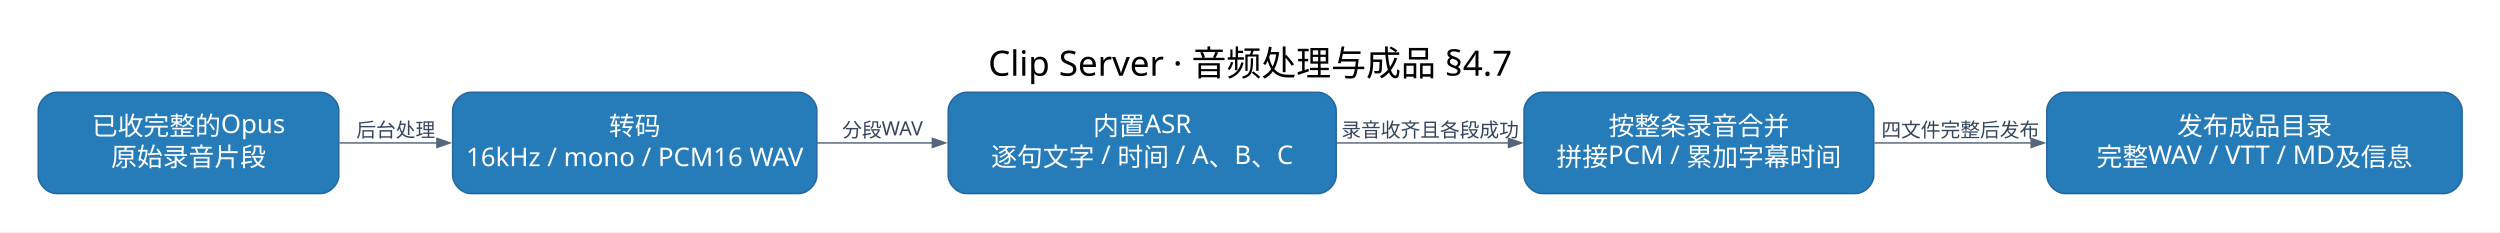
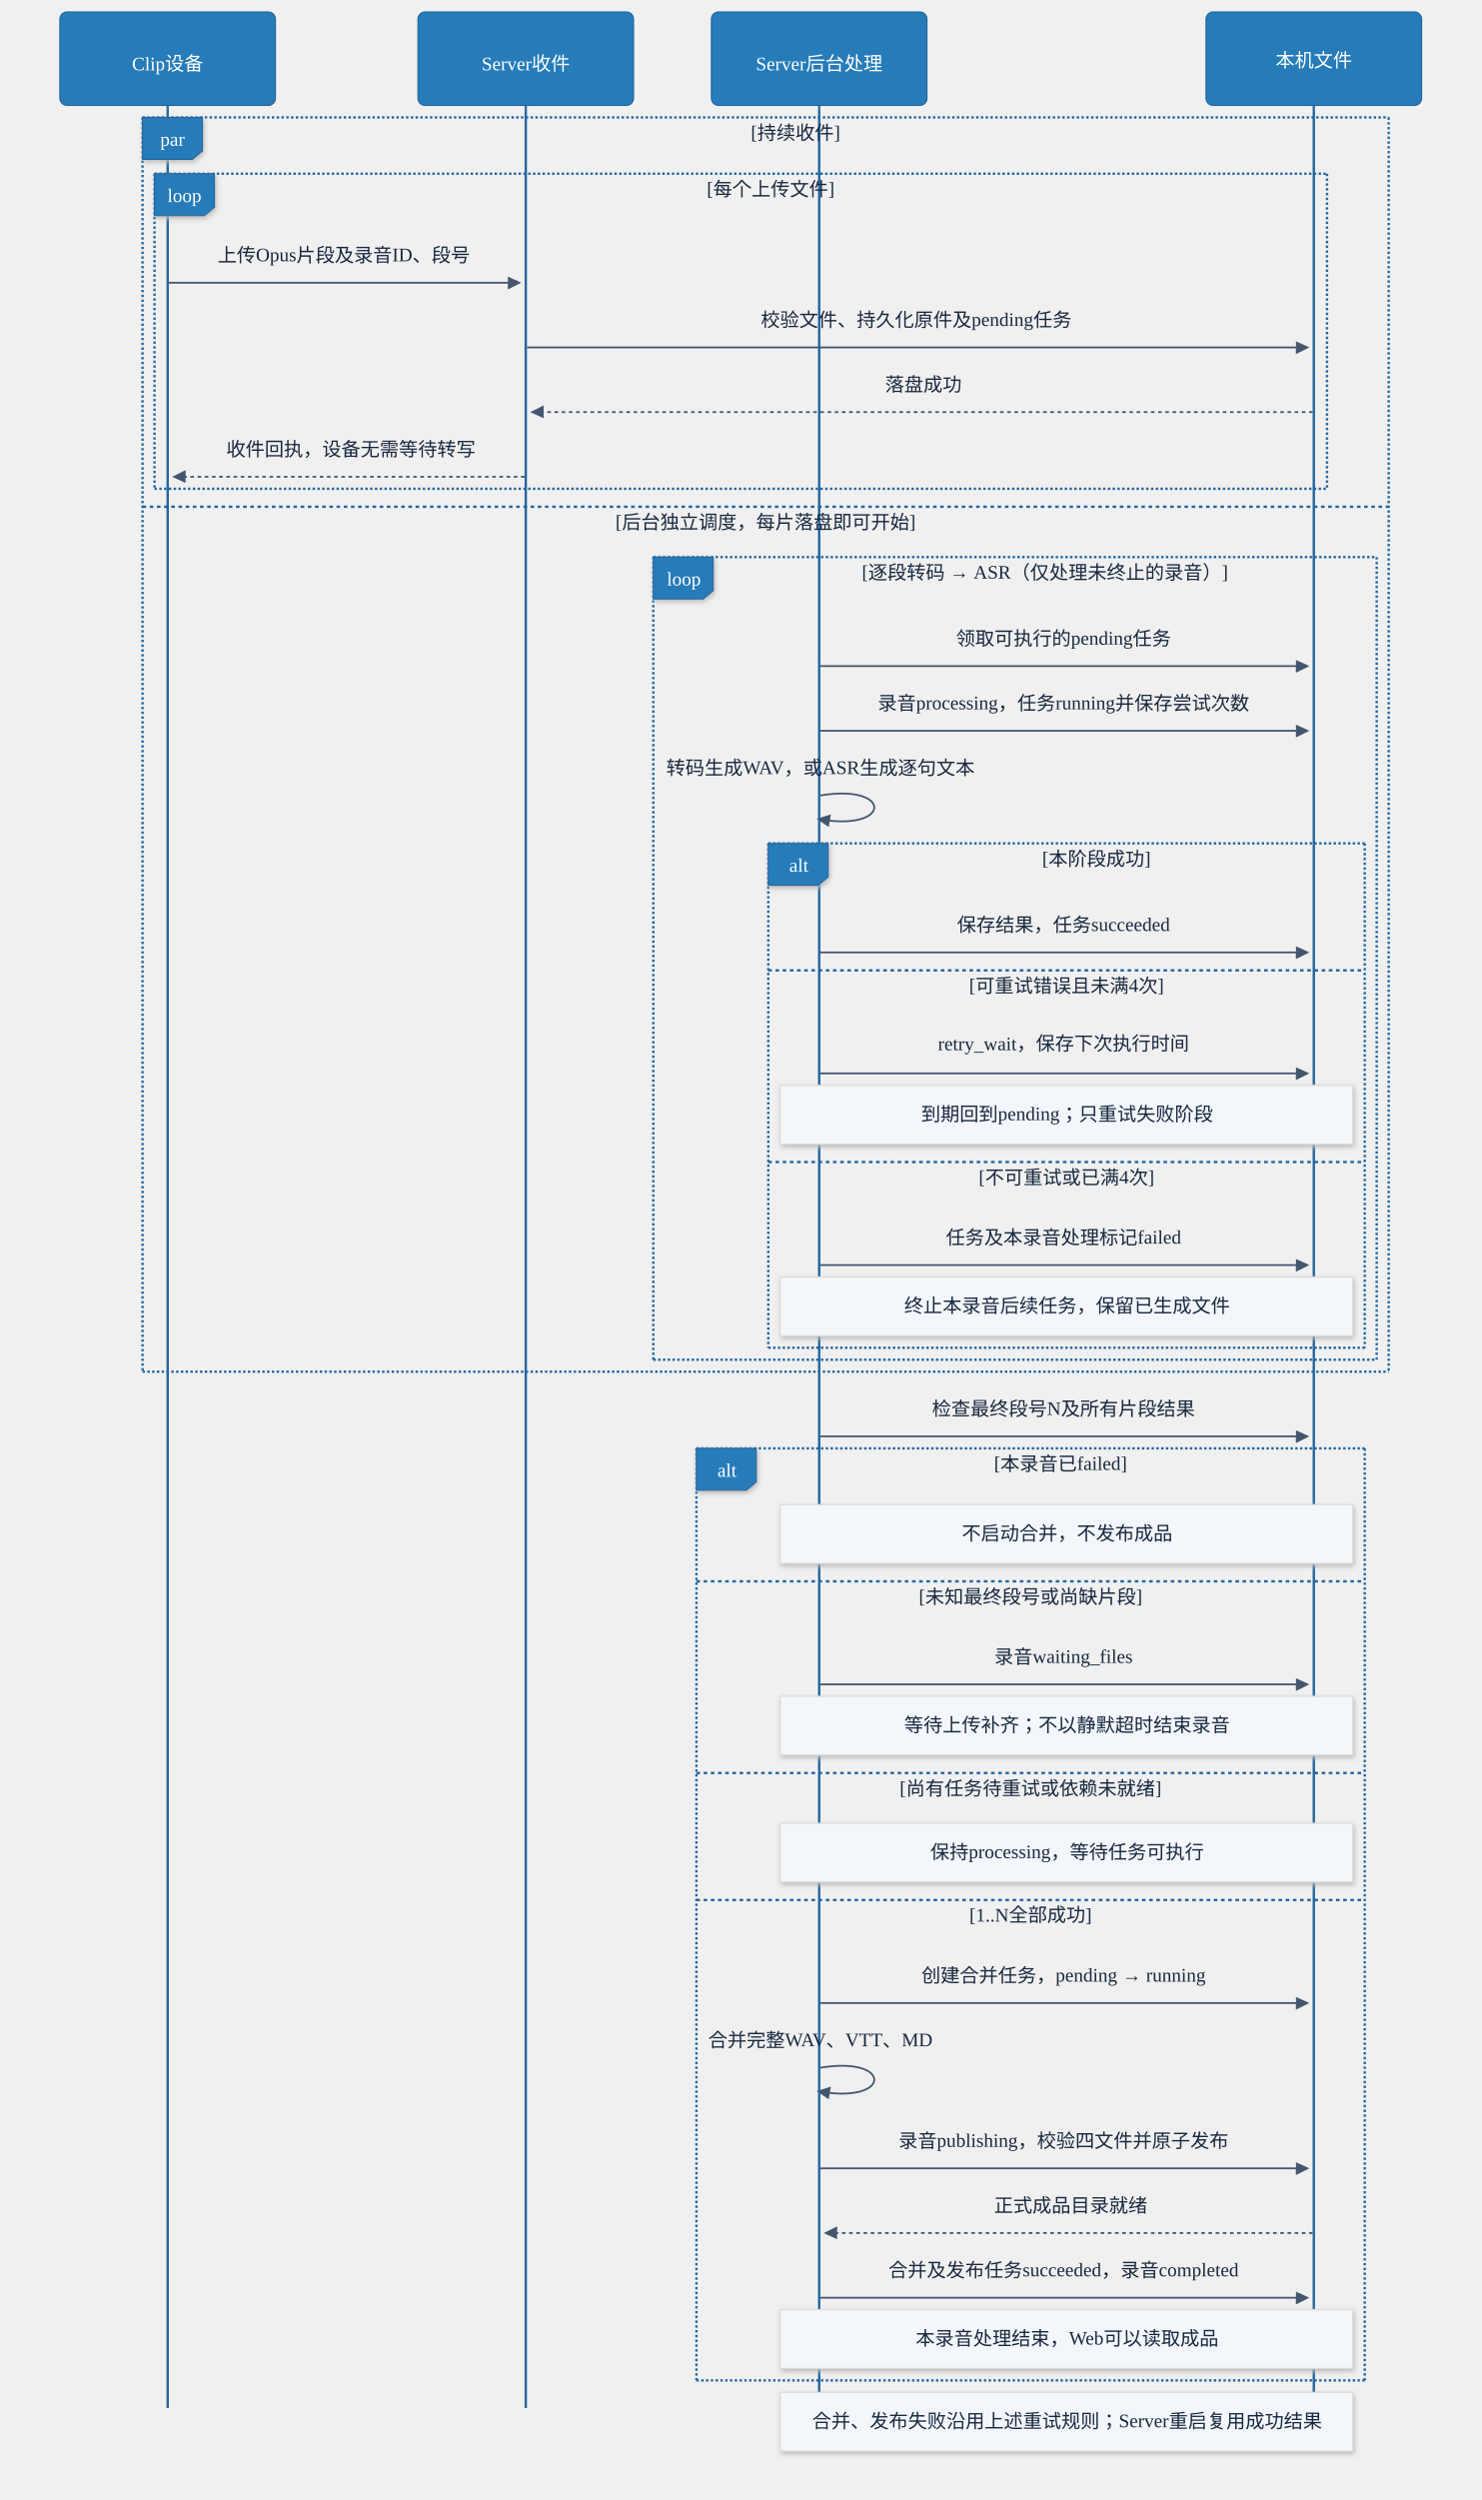
- <svg xmlns="http://www.w3.org/2000/svg" width="1647pt" height="153pt" viewBox="0.00 0.00 1647.00 153.00">
-   <g id="graph0" class="graph" transform="scale(1 1) rotate(0) translate(25.2 127.52)">
-     <polygon fill="white" stroke="none" points="-25.2,25.2 -25.2,-127.52 1622.03,-127.52 1622.03,25.2 -25.2,25.2" />
-     <text xml:space="preserve" text-anchor="middle" x="798.41" y="-77.62" font-family="PingFang SC" font-size="23.00">Clip Server · 音频处理与成品 §4.7</text>
-     <g id="node1" class="node">
-       <path fill="#267bb9" stroke="#2366a0" d="M186,-66.72C186,-66.72 12,-66.72 12,-66.72 6,-66.72 0,-60.72 0,-54.72 0,-54.72 0,-12 0,-12 0,-6 6,0 12,0 12,0 186,0 186,0 192,0 198,-6 198,-12 198,-12 198,-54.72 198,-54.72 198,-60.72 192,-66.72 186,-66.72" />
-       <text xml:space="preserve" text-anchor="middle" x="99" y="-38.46" font-family="PingFang SC" font-size="17.00" fill="white">已收完整的Opus</text>
-       <text xml:space="preserve" text-anchor="middle" x="99" y="-18.06" font-family="PingFang SC" font-size="17.00" fill="white">原始录音片段</text>
-     </g>
-     <g id="node2" class="node">
-       <path fill="#267bb9" stroke="#2366a0" d="M500.93,-66.72C500.93,-66.72 285,-66.72 285,-66.72 279,-66.72 273,-60.72 273,-54.72 273,-54.72 273,-12 273,-12 273,-6 279,0 285,0 285,0 500.93,0 500.93,0 506.93,0 512.93,-6 512.93,-12 512.93,-12 512.93,-54.72 512.93,-54.72 512.93,-60.72 506.93,-66.72 500.93,-66.72" />
-       <text xml:space="preserve" text-anchor="middle" x="392.96" y="-38.46" font-family="PingFang SC" font-size="17.00" fill="white">转码</text>
-       <text xml:space="preserve" text-anchor="middle" x="392.96" y="-18.06" font-family="PingFang SC" font-size="17.00" fill="white">16kHz / mono / PCM16 WAV</text>
-     </g>
-     <g id="edge1" class="edge">
-       <path fill="none" stroke="#53667c" d="M198.44,-33.36C219.11,-33.36 241.21,-33.36 262.81,-33.36" />
-       <polygon fill="#53667c" stroke="#53667c" points="262.68,-36.34 271.18,-33.36 262.68,-30.39 262.68,-36.34" />
-       <text xml:space="preserve" text-anchor="middle" x="235.5" y="-37.26" font-family="PingFang SC" font-size="13.00" fill="#34465d">后台处理</text>
-     </g>
-     <g id="node3" class="node">
-       <path fill="#267bb9" stroke="#2366a0" d="M843.08,-66.72C843.08,-66.72 611.48,-66.72 611.48,-66.72 605.48,-66.72 599.48,-60.72 599.48,-54.72 599.48,-54.72 599.48,-12 599.48,-12 599.48,-6 605.48,0 611.48,0 611.48,0 843.08,0 843.08,0 849.08,0 855.08,-6 855.08,-12 855.08,-12 855.08,-54.72 855.08,-54.72 855.08,-60.72 849.08,-66.72 843.08,-66.72" />
-       <text xml:space="preserve" text-anchor="middle" x="727.28" y="-38.46" font-family="PingFang SC" font-size="17.00" fill="white">内置ASR</text>
-       <text xml:space="preserve" text-anchor="middle" x="727.28" y="-18.06" font-family="PingFang SC" font-size="17.00" fill="white">逐句文字 / 时间 / A、B、C</text>
-     </g>
-     <g id="edge2" class="edge">
-       <path fill="none" stroke="#53667c" d="M513,-33.36C537.66,-33.36 563.83,-33.36 589.08,-33.36" />
-       <polygon fill="#53667c" stroke="#53667c" points="589.07,-36.34 597.57,-33.36 589.07,-30.39 589.07,-36.34" />
-       <text xml:space="preserve" text-anchor="middle" x="556.2" y="-37.26" font-family="PingFang SC" font-size="13.00" fill="#34465d">分段WAV</text>
-     </g>
-     <g id="node4" class="node">
-       <path fill="#267bb9" stroke="#2366a0" d="M1197.23,-66.72C1197.23,-66.72 990.83,-66.72 990.83,-66.72 984.83,-66.72 978.83,-60.72 978.83,-54.72 978.83,-54.72 978.83,-12 978.83,-12 978.83,-6 984.83,0 990.83,0 990.83,0 1197.23,0 1197.23,0 1203.23,0 1209.23,-6 1209.23,-12 1209.23,-12 1209.23,-54.72 1209.23,-54.72 1209.23,-60.72 1203.23,-66.72 1197.23,-66.72" />
-       <text xml:space="preserve" text-anchor="middle" x="1094.03" y="-38.46" font-family="PingFang SC" font-size="17.00" fill="white">按整条录音合并</text>
-       <text xml:space="preserve" text-anchor="middle" x="1094.03" y="-18.06" font-family="PingFang SC" font-size="17.00" fill="white">拼接PCM / 累加字幕时间</text>
-     </g>
-     <g id="edge3" class="edge">
-       <path fill="none" stroke="#53667c" d="M855.34,-33.36C892.14,-33.36 932.26,-33.36 968.88,-33.36" />
-       <polygon fill="#53667c" stroke="#53667c" points="968.6,-36.34 977.1,-33.36 968.6,-30.39 968.6,-36.34" />
-       <text xml:space="preserve" text-anchor="middle" x="916.95" y="-37.26" font-family="PingFang SC" font-size="13.00" fill="#34465d">录音收齐且各段成功</text>
-     </g>
-     <g id="node5" class="node">
-       <path fill="#267bb9" stroke="#2366a0" d="M1584.83,-66.72C1584.83,-66.72 1335.23,-66.72 1335.23,-66.72 1329.23,-66.72 1323.23,-60.72 1323.23,-54.72 1323.23,-54.72 1323.23,-12 1323.23,-12 1323.23,-6 1329.23,0 1335.23,0 1335.23,0 1584.83,0 1584.83,0 1590.83,0 1596.83,-6 1596.83,-12 1596.83,-12 1596.83,-54.72 1596.83,-54.72 1596.83,-60.72 1590.83,-66.72 1584.83,-66.72" />
-       <text xml:space="preserve" text-anchor="middle" x="1460.03" y="-38.46" font-family="PingFang SC" font-size="17.00" fill="white">发布成品目录</text>
-       <text xml:space="preserve" text-anchor="middle" x="1460.03" y="-18.06" font-family="PingFang SC" font-size="17.00" fill="white">完整WAV / VTT / MD及信息</text>
-     </g>
-     <g id="edge4" class="edge">
-       <path fill="none" stroke="#53667c" d="M1209.7,-33.36C1242.56,-33.36 1278.82,-33.36 1313.28,-33.36" />
-       <polygon fill="#53667c" stroke="#53667c" points="1312.94,-36.34 1321.44,-33.36 1312.94,-30.39 1312.94,-36.34" />
-       <text xml:space="preserve" text-anchor="middle" x="1266.23" y="-37.26" font-family="PingFang SC" font-size="13.00" fill="#34465d">四文件完整后发布</text>
-     </g>
-   </g>
+ <svg xmlns="http://www.w3.org/2000/svg" id="my-svg" width="100%" style="max-width: 1237px; background-color: white;" viewBox="-50 -10 1237 2086" role="graphics-document document" aria-roledescription="sequence">
+   <g>
+     <line id="actor3" x1="1047" y1="78" x2="1047" y2="2000" class="actor-line 200" stroke-width="0.5px" stroke="#999" name="F" data-et="life-line" data-id="F" />
+     <g id="root-3" data-look="neo" data-et="participant" data-type="participant" data-id="F">
+       <rect x="957" y="0" fill="#eaeaea" stroke="#666" width="180" height="78" name="F" rx="6" ry="6" class="actor actor-top" data-look="neo" filter="url(#my-svg-drop-shadow)" />
+       <text x="1047" y="39" dominant-baseline="central" alignment-baseline="central" class="actor actor-box" style="text-anchor: middle; font-size: 16px; font-weight: 400;">
+         <tspan x="1047" dy="0">本机文件</tspan>
+       </text>
+     </g>
+   </g>
+   <g>
+     <line id="actor2" x1="634" y1="78" x2="634" y2="2000" class="actor-line 200" stroke-width="0.5px" stroke="#999" name="W" data-et="life-line" data-id="W" />
+     <g id="root-2" data-look="neo" data-et="participant" data-type="participant" data-id="W">
+       <rect x="544" y="0" fill="#eaeaea" stroke="#666" width="180" height="78" name="W" rx="6" ry="6" class="actor actor-top" data-look="neo" filter="url(#my-svg-drop-shadow)" />
+       <text x="634" y="39" dominant-baseline="central" alignment-baseline="central" class="actor actor-box" style="text-anchor: middle; font-size: 16px; font-weight: 400;">
+         <tspan x="634" dy="0">Server后台处理</tspan>
+       </text>
+     </g>
+   </g>
+   <g>
+     <line id="actor1" x1="389" y1="78" x2="389" y2="2000" class="actor-line 200" stroke-width="0.5px" stroke="#999" name="R" data-et="life-line" data-id="R" />
+     <g id="root-1" data-look="neo" data-et="participant" data-type="participant" data-id="R">
+       <rect x="299" y="0" fill="#eaeaea" stroke="#666" width="180" height="78" name="R" rx="6" ry="6" class="actor actor-top" data-look="neo" filter="url(#my-svg-drop-shadow)" />
+       <text x="389" y="39" dominant-baseline="central" alignment-baseline="central" class="actor actor-box" style="text-anchor: middle; font-size: 16px; font-weight: 400;">
+         <tspan x="389" dy="0">Server收件</tspan>
+       </text>
+     </g>
+   </g>
+   <g>
+     <line id="actor0" x1="90" y1="78" x2="90" y2="2000" class="actor-line 200" stroke-width="0.5px" stroke="#999" name="C" data-et="life-line" data-id="C" />
+     <g id="root-0" data-look="neo" data-et="participant" data-type="participant" data-id="C">
+       <rect x="0" y="0" fill="#eaeaea" stroke="#666" width="180" height="78" name="C" rx="6" ry="6" class="actor actor-top" data-look="neo" filter="url(#my-svg-drop-shadow)" />
+       <text x="90" y="39" dominant-baseline="central" alignment-baseline="central" class="actor actor-box" style="text-anchor: middle; font-size: 16px; font-weight: 400;">
+         <tspan x="90" dy="0">Clip设备</tspan>
+       </text>
+     </g>
+   </g>
+   <style>#my-svg{font-size:17px;fill:#17283f;}@keyframes edge-animation-frame{from{stroke-dashoffset:0;}}@keyframes dash{to{stroke-dashoffset:0;}}#my-svg .edge-animation-slow{stroke-dasharray:9,5!important;stroke-dashoffset:900;animation:dash 50s linear infinite;stroke-linecap:round;}#my-svg .edge-animation-fast{stroke-dasharray:9,5!important;stroke-dashoffset:900;animation:dash 20s linear infinite;stroke-linecap:round;}#my-svg .error-icon{fill:hsl(34.286, 100%, 100%);}#my-svg .error-text{fill:#000000;stroke:#000000;}#my-svg .edge-thickness-normal{stroke-width:1px;}#my-svg .edge-thickness-thick{stroke-width:3.5px;}#my-svg .edge-pattern-solid{stroke-dasharray:0;}#my-svg .edge-thickness-invisible{stroke-width:0;fill:none;}#my-svg .edge-pattern-dashed{stroke-dasharray:3;}#my-svg .edge-pattern-dotted{stroke-dasharray:2;}#my-svg .marker{fill:#0b0b0b;stroke:#0b0b0b;}#my-svg .marker.cross{stroke:#0b0b0b;}#my-svg svg{font-size:17px;}#my-svg p{margin:0;}#my-svg .actor{stroke:#2366a0;fill:#267bb9;stroke-width:1;}#my-svg rect.actor.outer-path[data-look="neo"]{filter:drop-shadow( 1px 2px 2px rgba(185,185,185,1));}#my-svg rect.note[data-look="neo"]{stroke:hsl(214.286, 1.176%, 86.667%);fill:#f3f6fa;filter:drop-shadow( 1px 2px 2px rgba(185,185,185,1));}#my-svg text.actor&gt;tspan{fill:#ffffff;stroke:none;}#my-svg .actor-line{stroke:#2366a0;}#my-svg .innerArc{stroke-width:1.5;stroke-dasharray:none;}#my-svg .messageLine0{stroke-width:1.5;stroke-dasharray:none;stroke:#43566e;}#my-svg .messageLine1{stroke-width:1.5;stroke-dasharray:2,2;stroke:#43566e;}#my-svg [id$="-arrowhead"] path{fill:#43566e;stroke:#43566e;}#my-svg .sequenceNumber{fill:#f4f4f4;}#my-svg [id$="-sequencenumber"]{fill:#43566e;}#my-svg [id$="-crosshead"] path{fill:#43566e;stroke:#43566e;}#my-svg .messageText{fill:#17283f;stroke:none;}#my-svg .labelBox{stroke:#2366a0;fill:#267bb9;filter:drop-shadow( 1px 2px 2px rgba(185,185,185,1));}#my-svg .labelText,#my-svg .labelText&gt;tspan{fill:#ffffff;stroke:none;}#my-svg .loopText,#my-svg .loopText&gt;tspan{fill:#17283f;stroke:none;}#my-svg .sectionTitle,#my-svg .sectionTitle&gt;tspan{fill:#17283f;stroke:none;}#my-svg .loopLine{stroke-width:2px;stroke-dasharray:2,2;stroke:#2366a0;fill:#2366a0;}#my-svg .note{stroke:hsl(214.286, 1.176%, 86.667%);fill:#f3f6fa;}#my-svg .noteText,#my-svg .noteText&gt;tspan{fill:#17283f;stroke:none;}#my-svg .activation0{fill:hsl(94.286, 100%, 95.882%);stroke:hsl(94.286, 100%, 85.882%);}#my-svg .activation1{fill:hsl(94.286, 100%, 95.882%);stroke:hsl(94.286, 100%, 85.882%);}#my-svg .activation2{fill:hsl(94.286, 100%, 95.882%);stroke:hsl(94.286, 100%, 85.882%);}#my-svg .actorPopupMenu{position:absolute;}#my-svg .actorPopupMenuPanel{position:absolute;fill:#267bb9;box-shadow:0px 8px 16px 0px rgba(0,0,0,0.2);filter:drop-shadow(3px 5px 2px rgb(0 0 0 / 0.4));}#my-svg .actor-man circle,#my-svg line{fill:#267bb9;stroke-width:2px;}#my-svg g rect.rect{filter:drop-shadow( 1px 2px 2px rgba(185,185,185,1));stroke:#267bb9;}#my-svg .node .neo-node{stroke:#267bb9;}#my-svg [data-look="neo"].node rect,#my-svg [data-look="neo"].cluster rect,#my-svg [data-look="neo"].node polygon{stroke:url(#my-svg-gradient);filter:drop-shadow( 1px 2px 2px rgba(185,185,185,1));}#my-svg [data-look="neo"].swimlane.cluster rect{filter:none;}#my-svg [data-look="neo"].node path{stroke:url(#my-svg-gradient);stroke-width:1px;}#my-svg [data-look="neo"].node .outer-path{filter:drop-shadow( 1px 2px 2px rgba(185,185,185,1));}#my-svg [data-look="neo"].node .neo-line path{stroke:#267bb9;filter:none;}#my-svg [data-look="neo"].node circle{stroke:url(#my-svg-gradient);filter:drop-shadow( 1px 2px 2px rgba(185,185,185,1));}#my-svg [data-look="neo"].node circle .state-start{fill:#000000;}#my-svg [data-look="neo"].icon-shape .icon{fill:url(#my-svg-gradient);filter:drop-shadow( 1px 2px 2px rgba(185,185,185,1));}#my-svg [data-look="neo"].icon-shape .icon-neo path{stroke:url(#my-svg-gradient);filter:drop-shadow( 1px 2px 2px rgba(185,185,185,1));}#my-svg :root{--mermaid-font-family:"trebuchet ms",verdana,arial,sans-serif;}</style>
+   <g />
+   <defs>
+     <symbol id="my-svg-computer" width="24" height="24">
+       <path transform="scale(.5)" d="M2 2v13h20v-13h-20zm18 11h-16v-9h16v9zm-10.228 6l.466-1h3.524l.467 1h-4.457zm14.228 3h-24l2-6h2.104l-1.33 4h18.45l-1.297-4h2.073l2 6zm-5-10h-14v-7h14v7z" />
+     </symbol>
+   </defs>
+   <defs>
+     <symbol id="my-svg-database" fill-rule="evenodd" clip-rule="evenodd">
+       <path transform="scale(.5)" d="M12.258.001l.256.004.255.005.253.008.251.01.249.012.247.015.246.016.242.019.241.02.239.023.236.024.233.027.231.028.229.031.225.032.223.034.22.036.217.038.214.04.211.041.208.043.205.045.201.046.198.048.194.05.191.051.187.053.183.054.18.056.175.057.172.059.168.06.163.061.16.063.155.064.15.066.074.033.073.033.071.034.07.034.069.035.068.035.067.035.066.035.064.036.064.036.062.036.06.036.06.037.058.037.058.037.055.038.055.038.053.038.052.038.051.039.05.039.048.039.047.039.045.04.044.04.043.04.041.04.04.041.039.041.037.041.036.041.034.041.033.042.032.042.03.042.029.042.027.042.026.043.024.043.023.043.021.043.02.043.018.044.017.043.015.044.013.044.012.044.011.045.009.044.007.045.006.045.004.045.002.045.001.045v17l-.001.045-.002.045-.004.045-.006.045-.007.045-.009.044-.011.045-.012.044-.013.044-.015.044-.017.043-.018.044-.02.043-.021.043-.023.043-.024.043-.026.043-.027.042-.029.042-.03.042-.032.042-.033.042-.034.041-.036.041-.037.041-.039.041-.04.041-.041.04-.043.04-.044.04-.045.04-.047.039-.048.039-.05.039-.051.039-.052.038-.053.038-.055.038-.055.038-.058.037-.058.037-.06.037-.06.036-.062.036-.064.036-.064.036-.066.035-.067.035-.068.035-.069.035-.07.034-.071.034-.073.033-.074.033-.15.066-.155.064-.16.063-.163.061-.168.06-.172.059-.175.057-.18.056-.183.054-.187.053-.191.051-.194.05-.198.048-.201.046-.205.045-.208.043-.211.041-.214.04-.217.038-.22.036-.223.034-.225.032-.229.031-.231.028-.233.027-.236.024-.239.023-.241.02-.242.019-.246.016-.247.015-.249.012-.251.01-.253.008-.255.005-.256.004-.258.001-.258-.001-.256-.004-.255-.005-.253-.008-.251-.01-.249-.012-.247-.015-.245-.016-.243-.019-.241-.02-.238-.023-.236-.024-.234-.027-.231-.028-.228-.031-.226-.032-.223-.034-.22-.036-.217-.038-.214-.04-.211-.041-.208-.043-.204-.045-.201-.046-.198-.048-.195-.05-.19-.051-.187-.053-.184-.054-.179-.056-.176-.057-.172-.059-.167-.06-.164-.061-.159-.063-.155-.064-.151-.066-.074-.033-.072-.033-.072-.034-.07-.034-.069-.035-.068-.035-.067-.035-.066-.035-.064-.036-.063-.036-.062-.036-.061-.036-.06-.037-.058-.037-.057-.037-.056-.038-.055-.038-.053-.038-.052-.038-.051-.039-.049-.039-.049-.039-.046-.039-.046-.04-.044-.04-.043-.04-.041-.04-.04-.041-.039-.041-.037-.041-.036-.041-.034-.041-.033-.042-.032-.042-.03-.042-.029-.042-.027-.042-.026-.043-.024-.043-.023-.043-.021-.043-.02-.043-.018-.044-.017-.043-.015-.044-.013-.044-.012-.044-.011-.045-.009-.044-.007-.045-.006-.045-.004-.045-.002-.045-.001-.045v-17l.001-.045.002-.045.004-.045.006-.045.007-.045.009-.044.011-.045.012-.044.013-.044.015-.044.017-.043.018-.044.02-.043.021-.043.023-.043.024-.043.026-.043.027-.042.029-.042.03-.042.032-.042.033-.042.034-.041.036-.041.037-.041.039-.041.04-.041.041-.04.043-.04.044-.04.046-.04.046-.039.049-.039.049-.039.051-.039.052-.038.053-.038.055-.038.056-.038.057-.037.058-.037.06-.037.061-.036.062-.036.063-.036.064-.036.066-.035.067-.035.068-.035.069-.035.07-.034.072-.034.072-.033.074-.033.151-.066.155-.064.159-.063.164-.061.167-.06.172-.059.176-.057.179-.056.184-.054.187-.053.19-.051.195-.05.198-.048.201-.046.204-.045.208-.043.211-.041.214-.04.217-.038.22-.036.223-.034.226-.032.228-.031.231-.028.234-.027.236-.024.238-.023.241-.02.243-.019.245-.016.247-.015.249-.012.251-.01.253-.008.255-.005.256-.004.258-.001.258.001zm-9.258 20.499v.01l.001.021.003.021.004.022.005.021.006.022.007.022.009.023.01.022.011.023.012.023.013.023.015.023.016.024.017.023.018.024.019.024.021.024.022.025.023.024.024.025.052.049.056.05.061.051.066.051.07.051.075.051.079.052.084.052.088.052.092.052.097.052.102.051.105.052.11.052.114.051.119.051.123.051.127.05.131.05.135.05.139.048.144.049.147.047.152.047.155.047.16.045.163.045.167.043.171.043.176.041.178.041.183.039.187.039.19.037.194.035.197.035.202.033.204.031.209.03.212.029.216.027.219.025.222.024.226.021.23.02.233.018.236.016.24.015.243.012.246.01.249.008.253.005.256.004.259.001.26-.001.257-.004.254-.005.25-.008.247-.011.244-.012.241-.014.237-.016.233-.018.231-.021.226-.021.224-.024.22-.026.216-.027.212-.028.21-.031.205-.031.202-.034.198-.034.194-.036.191-.037.187-.039.183-.04.179-.04.175-.042.172-.043.168-.044.163-.045.16-.046.155-.046.152-.047.148-.048.143-.049.139-.049.136-.05.131-.05.126-.05.123-.051.118-.052.114-.051.11-.052.106-.052.101-.052.096-.052.092-.052.088-.053.083-.051.079-.052.074-.052.07-.051.065-.051.06-.051.056-.05.051-.05.023-.024.023-.025.021-.024.02-.024.019-.024.018-.024.017-.024.015-.023.014-.024.013-.023.012-.023.01-.023.01-.022.008-.022.006-.022.006-.022.004-.022.004-.021.001-.021.001-.021v-4.127l-.077.055-.08.053-.083.054-.085.053-.087.052-.09.052-.093.051-.095.05-.097.05-.1.049-.102.049-.105.048-.106.047-.109.047-.111.046-.114.045-.115.045-.118.044-.12.043-.122.042-.124.042-.126.041-.128.04-.13.04-.132.038-.134.038-.135.037-.138.037-.139.035-.142.035-.143.034-.144.033-.147.032-.148.031-.15.03-.151.03-.153.029-.154.027-.156.027-.158.026-.159.025-.161.024-.162.023-.163.022-.165.021-.166.02-.167.019-.169.018-.169.017-.171.016-.173.015-.173.014-.175.013-.175.012-.177.011-.178.01-.179.008-.179.008-.181.006-.182.005-.182.004-.184.003-.184.002h-.37l-.184-.002-.184-.003-.182-.004-.182-.005-.181-.006-.179-.008-.179-.008-.178-.01-.176-.011-.176-.012-.175-.013-.173-.014-.172-.015-.171-.016-.17-.017-.169-.018-.167-.019-.166-.02-.165-.021-.163-.022-.162-.023-.161-.024-.159-.025-.157-.026-.156-.027-.155-.027-.153-.029-.151-.03-.15-.03-.148-.031-.146-.032-.145-.033-.143-.034-.141-.035-.14-.035-.137-.037-.136-.037-.134-.038-.132-.038-.13-.04-.128-.04-.126-.041-.124-.042-.122-.042-.12-.044-.117-.043-.116-.045-.113-.045-.112-.046-.109-.047-.106-.047-.105-.048-.102-.049-.1-.049-.097-.05-.095-.05-.093-.052-.09-.051-.087-.052-.085-.053-.083-.054-.08-.054-.077-.054v4.127zm0-5.654v.011l.001.021.003.021.004.021.005.022.006.022.007.022.009.022.01.022.011.023.012.023.013.023.015.024.016.023.017.024.018.024.019.024.021.024.022.024.023.025.024.024.052.05.056.05.061.05.066.051.07.051.075.052.079.051.084.052.088.052.092.052.097.052.102.052.105.052.11.051.114.051.119.052.123.05.127.051.131.05.135.049.139.049.144.048.147.048.152.047.155.046.16.045.163.045.167.044.171.042.176.042.178.04.183.04.187.038.19.037.194.036.197.034.202.033.204.032.209.03.212.028.216.027.219.025.222.024.226.022.23.02.233.018.236.016.24.014.243.012.246.01.249.008.253.006.256.003.259.001.26-.001.257-.003.254-.006.25-.008.247-.01.244-.012.241-.015.237-.016.233-.018.231-.02.226-.022.224-.024.22-.025.216-.027.212-.029.21-.03.205-.032.202-.033.198-.035.194-.036.191-.037.187-.039.183-.039.179-.041.175-.042.172-.043.168-.044.163-.045.16-.045.155-.047.152-.047.148-.048.143-.048.139-.05.136-.049.131-.05.126-.051.123-.051.118-.051.114-.052.11-.052.106-.052.101-.052.096-.052.092-.052.088-.052.083-.052.079-.052.074-.051.07-.052.065-.051.06-.05.056-.051.051-.049.023-.025.023-.024.021-.025.02-.024.019-.024.018-.024.017-.024.015-.023.014-.023.013-.024.012-.022.01-.023.01-.023.008-.022.006-.022.006-.022.004-.021.004-.022.001-.021.001-.021v-4.139l-.077.054-.08.054-.083.054-.085.052-.087.053-.09.051-.093.051-.095.051-.097.05-.1.049-.102.049-.105.048-.106.047-.109.047-.111.046-.114.045-.115.044-.118.044-.12.044-.122.042-.124.042-.126.041-.128.04-.13.039-.132.039-.134.038-.135.037-.138.036-.139.036-.142.035-.143.033-.144.033-.147.033-.148.031-.15.03-.151.03-.153.028-.154.028-.156.027-.158.026-.159.025-.161.024-.162.023-.163.022-.165.021-.166.02-.167.019-.169.018-.169.017-.171.016-.173.015-.173.014-.175.013-.175.012-.177.011-.178.009-.179.009-.179.007-.181.007-.182.005-.182.004-.184.003-.184.002h-.37l-.184-.002-.184-.003-.182-.004-.182-.005-.181-.007-.179-.007-.179-.009-.178-.009-.176-.011-.176-.012-.175-.013-.173-.014-.172-.015-.171-.016-.17-.017-.169-.018-.167-.019-.166-.02-.165-.021-.163-.022-.162-.023-.161-.024-.159-.025-.157-.026-.156-.027-.155-.028-.153-.028-.151-.03-.15-.03-.148-.031-.146-.033-.145-.033-.143-.033-.141-.035-.14-.036-.137-.036-.136-.037-.134-.038-.132-.039-.13-.039-.128-.04-.126-.041-.124-.042-.122-.043-.12-.043-.117-.044-.116-.044-.113-.046-.112-.046-.109-.046-.106-.047-.105-.048-.102-.049-.1-.049-.097-.05-.095-.051-.093-.051-.09-.051-.087-.053-.085-.052-.083-.054-.08-.054-.077-.054v4.139zm0-5.666v.011l.001.02.003.022.004.021.005.022.006.021.007.022.009.023.01.022.011.023.012.023.013.023.015.023.016.024.017.024.018.023.019.024.021.025.022.024.023.024.024.025.052.05.056.05.061.05.066.051.07.051.075.052.079.051.084.052.088.052.092.052.097.052.102.052.105.051.11.052.114.051.119.051.123.051.127.05.131.05.135.05.139.049.144.048.147.048.152.047.155.046.16.045.163.045.167.043.171.043.176.042.178.04.183.04.187.038.19.037.194.036.197.034.202.033.204.032.209.03.212.028.216.027.219.025.222.024.226.021.23.02.233.018.236.017.24.014.243.012.246.01.249.008.253.006.256.003.259.001.26-.001.257-.003.254-.006.25-.008.247-.01.244-.013.241-.014.237-.016.233-.018.231-.02.226-.022.224-.024.22-.025.216-.027.212-.029.21-.03.205-.032.202-.033.198-.035.194-.036.191-.037.187-.039.183-.039.179-.041.175-.042.172-.043.168-.044.163-.045.16-.045.155-.047.152-.047.148-.048.143-.049.139-.049.136-.049.131-.051.126-.05.123-.051.118-.052.114-.051.11-.052.106-.052.101-.052.096-.052.092-.052.088-.052.083-.052.079-.052.074-.052.07-.051.065-.051.06-.051.056-.05.051-.049.023-.025.023-.025.021-.024.02-.024.019-.024.018-.024.017-.024.015-.023.014-.024.013-.023.012-.023.01-.022.01-.023.008-.022.006-.022.006-.022.004-.022.004-.021.001-.021.001-.021v-4.153l-.077.054-.08.054-.083.053-.085.053-.087.053-.09.051-.093.051-.095.051-.097.05-.1.049-.102.048-.105.048-.106.048-.109.046-.111.046-.114.046-.115.044-.118.044-.12.043-.122.043-.124.042-.126.041-.128.04-.13.039-.132.039-.134.038-.135.037-.138.036-.139.036-.142.034-.143.034-.144.033-.147.032-.148.032-.15.03-.151.03-.153.028-.154.028-.156.027-.158.026-.159.024-.161.024-.162.023-.163.023-.165.021-.166.02-.167.019-.169.018-.169.017-.171.016-.173.015-.173.014-.175.013-.175.012-.177.01-.178.01-.179.009-.179.007-.181.006-.182.006-.182.004-.184.003-.184.001-.185.001-.185-.001-.184-.001-.184-.003-.182-.004-.182-.006-.181-.006-.179-.007-.179-.009-.178-.01-.176-.01-.176-.012-.175-.013-.173-.014-.172-.015-.171-.016-.17-.017-.169-.018-.167-.019-.166-.02-.165-.021-.163-.023-.162-.023-.161-.024-.159-.024-.157-.026-.156-.027-.155-.028-.153-.028-.151-.03-.15-.03-.148-.032-.146-.032-.145-.033-.143-.034-.141-.034-.14-.036-.137-.036-.136-.037-.134-.038-.132-.039-.13-.039-.128-.041-.126-.041-.124-.041-.122-.043-.12-.043-.117-.044-.116-.044-.113-.046-.112-.046-.109-.046-.106-.048-.105-.048-.102-.048-.1-.05-.097-.049-.095-.051-.093-.051-.09-.052-.087-.052-.085-.053-.083-.053-.08-.054-.077-.054v4.153zm8.74-8.179l-.257.004-.254.005-.25.008-.247.011-.244.012-.241.014-.237.016-.233.018-.231.021-.226.022-.224.023-.22.026-.216.027-.212.028-.21.031-.205.032-.202.033-.198.034-.194.036-.191.038-.187.038-.183.04-.179.041-.175.042-.172.043-.168.043-.163.045-.16.046-.155.046-.152.048-.148.048-.143.048-.139.049-.136.05-.131.05-.126.051-.123.051-.118.051-.114.052-.11.052-.106.052-.101.052-.096.052-.092.052-.088.052-.083.052-.079.052-.074.051-.07.052-.065.051-.06.05-.056.05-.051.05-.023.025-.023.024-.021.024-.02.025-.019.024-.018.024-.017.023-.015.024-.014.023-.013.023-.012.023-.01.023-.01.022-.008.022-.006.023-.006.021-.004.022-.004.021-.001.021-.001.021.001.021.001.021.004.021.004.022.006.021.006.023.008.022.01.022.01.023.012.023.013.023.014.023.015.024.017.023.018.024.019.024.02.025.021.024.023.024.023.025.051.05.056.05.06.05.065.051.07.052.074.051.079.052.083.052.088.052.092.052.096.052.101.052.106.052.11.052.114.052.118.051.123.051.126.051.131.05.136.05.139.049.143.048.148.048.152.048.155.046.16.046.163.045.168.043.172.043.175.042.179.041.183.04.187.038.191.038.194.036.198.034.202.033.205.032.21.031.212.028.216.027.22.026.224.023.226.022.231.021.233.018.237.016.241.014.244.012.247.011.25.008.254.005.257.004.26.001.26-.001.257-.004.254-.005.25-.008.247-.011.244-.012.241-.014.237-.016.233-.018.231-.021.226-.022.224-.023.22-.026.216-.027.212-.028.21-.031.205-.032.202-.033.198-.034.194-.036.191-.038.187-.038.183-.04.179-.041.175-.042.172-.043.168-.043.163-.045.16-.046.155-.046.152-.048.148-.048.143-.048.139-.049.136-.05.131-.05.126-.051.123-.051.118-.051.114-.052.11-.052.106-.052.101-.052.096-.052.092-.052.088-.052.083-.052.079-.052.074-.051.07-.052.065-.051.06-.05.056-.05.051-.05.023-.025.023-.024.021-.024.02-.025.019-.024.018-.024.017-.023.015-.024.014-.023.013-.023.012-.023.01-.023.01-.022.008-.022.006-.023.006-.021.004-.022.004-.021.001-.021.001-.021-.001-.021-.001-.021-.004-.021-.004-.022-.006-.021-.006-.023-.008-.022-.01-.022-.01-.023-.012-.023-.013-.023-.014-.023-.015-.024-.017-.023-.018-.024-.019-.024-.02-.025-.021-.024-.023-.024-.023-.025-.051-.05-.056-.05-.06-.05-.065-.051-.07-.052-.074-.051-.079-.052-.083-.052-.088-.052-.092-.052-.096-.052-.101-.052-.106-.052-.11-.052-.114-.052-.118-.051-.123-.051-.126-.051-.131-.05-.136-.05-.139-.049-.143-.048-.148-.048-.152-.048-.155-.046-.16-.046-.163-.045-.168-.043-.172-.043-.175-.042-.179-.041-.183-.04-.187-.038-.191-.038-.194-.036-.198-.034-.202-.033-.205-.032-.21-.031-.212-.028-.216-.027-.22-.026-.224-.023-.226-.022-.231-.021-.233-.018-.237-.016-.241-.014-.244-.012-.247-.011-.25-.008-.254-.005-.257-.004-.26-.001-.26.001z" />
+     </symbol>
+   </defs>
+   <defs>
+     <symbol id="my-svg-clock" width="24" height="24">
+       <path transform="scale(.5)" d="M12 2c5.514 0 10 4.486 10 10s-4.486 10-10 10-10-4.486-10-10 4.486-10 10-10zm0-2c-6.627 0-12 5.373-12 12s5.373 12 12 12 12-5.373 12-12-5.373-12-12-12zm5.848 12.459c.202.038.202.333.001.372-1.907.361-6.045 1.111-6.547 1.111-.719 0-1.301-.582-1.301-1.301 0-.512.77-5.447 1.125-7.445.034-.192.312-.181.343.014l.985 6.238 5.394 1.011z" />
+     </symbol>
+   </defs>
+   <defs>
+     <marker id="my-svg-arrowhead" refX="7.9" refY="5" markerUnits="userSpaceOnUse" markerWidth="12" markerHeight="12" orient="auto-start-reverse">
+       <path d="M -1 0 L 10 5 L 0 10 z" />
+     </marker>
+   </defs>
+   <defs>
+     <marker id="my-svg-crosshead" markerWidth="15" markerHeight="8" orient="auto" refX="4" refY="4.5">
+       <path fill="none" stroke="#000000" stroke-width="1pt" d="M 1,2 L 6,7 M 6,2 L 1,7" style="stroke-dasharray: 0, 0;" />
+     </marker>
+   </defs>
+   <defs>
+     <marker id="my-svg-filled-head" refX="15.5" refY="7" markerWidth="20" markerHeight="28" orient="auto">
+       <path d="M 18,7 L9,13 L14,7 L9,1 Z" />
+     </marker>
+   </defs>
+   <defs>
+     <marker id="my-svg-sequencenumber" refX="15" refY="15" markerWidth="60" markerHeight="40" orient="auto">
+       <circle cx="15" cy="15" r="6" />
+     </marker>
+   </defs>
+   <defs>
+     <marker id="my-svg-solidTopArrowHead" refX="7.9" refY="7.25" markerUnits="userSpaceOnUse" markerWidth="12" markerHeight="12" orient="auto-start-reverse">
+       <path d="M 0 0 L 10 8 L 0 8 z" />
+     </marker>
+   </defs>
+   <defs>
+     <marker id="my-svg-solidBottomArrowHead" refX="7.9" refY="0.75" markerUnits="userSpaceOnUse" markerWidth="12" markerHeight="12" orient="auto-start-reverse">
+       <path d="M 0 0 L 10 0 L 0 8 z" />
+     </marker>
+   </defs>
+   <defs>
+     <marker id="my-svg-stickTopArrowHead" refX="7.5" refY="7" markerUnits="userSpaceOnUse" markerWidth="12" markerHeight="12" orient="auto-start-reverse">
+       <path d="M 0 0 L 7 7" stroke="black" stroke-width="1.5" fill="none" />
+     </marker>
+   </defs>
+   <defs>
+     <marker id="my-svg-stickBottomArrowHead" refX="7.5" refY="0" markerUnits="userSpaceOnUse" markerWidth="12" markerHeight="12" orient="auto-start-reverse">
+       <path d="M 0 7 L 7 0" stroke="black" stroke-width="1.5" fill="none" />
+     </marker>
+   </defs>
+   <defs>
+     <filter id="my-svg-drop-shadow" height="130%" width="130%">
+       <feDropShadow dx="4" dy="4" stdDeviation="0" flood-opacity="0.06" flood-color="#FFFFFF" />
+     </filter>
+   </defs>
+   <g data-et="control-structure" data-id="i6">
+     <line x1="79" y1="135" x2="1058" y2="135" class="loopLine" />
+     <line x1="1058" y1="135" x2="1058" y2="398" class="loopLine" />
+     <line x1="79" y1="398" x2="1058" y2="398" class="loopLine" />
+     <line x1="79" y1="135" x2="79" y2="398" class="loopLine" />
+     <polygon points="79,135 129,135 129,163 120.6,170 79,170" class="labelBox" />
+     <text x="104" y="155" text-anchor="middle" dominant-baseline="middle" alignment-baseline="middle" class="labelText" style="font-size: 16px; font-weight: 400;">loop</text>
+     <text x="593.5" y="153" text-anchor="middle" class="loopText" style="font-size: 16px; font-weight: 400;">
+       <tspan x="593.5">[每个上传文件]</tspan>
+     </text>
+   </g>
+   <g data-et="note" data-id="i16">
+     <rect x="601.5" y="896" fill="#EDF2AE" stroke="#666" width="478" height="49" class="note" data-look="neo" />
+     <text x="841" y="904" text-anchor="middle" dominant-baseline="middle" alignment-baseline="middle" class="noteText" dy="1em" style="font-size: 16px; font-weight: 400;">
+       <tspan x="841">到期回到pending；只重试失败阶段</tspan>
+     </text>
+   </g>
+   <g data-et="note" data-id="i19">
+     <rect x="601.5" y="1056" fill="#EDF2AE" stroke="#666" width="478" height="49" class="note" data-look="neo" />
+     <text x="841" y="1064" text-anchor="middle" dominant-baseline="middle" alignment-baseline="middle" class="noteText" dy="1em" style="font-size: 16px; font-weight: 400;">
+       <tspan x="841">终止本录音后续任务，保留已生成文件</tspan>
+     </text>
+   </g>
+   <g data-et="control-structure" data-id="i20">
+     <line x1="591.5" y1="694" x2="1089.5" y2="694" class="loopLine" />
+     <line x1="1089.5" y1="694" x2="1089.5" y2="1115" class="loopLine" />
+     <line x1="591.5" y1="1115" x2="1089.5" y2="1115" class="loopLine" />
+     <line x1="591.5" y1="694" x2="591.5" y2="1115" class="loopLine" />
+     <line x1="591.5" y1="800" x2="1089.5" y2="800" class="loopLine" style="stroke-dasharray: 3, 3;" />
+     <line x1="591.5" y1="960" x2="1089.5" y2="960" class="loopLine" style="stroke-dasharray: 3, 3;" />
+     <polygon points="591.5,694 641.5,694 641.5,722 633.1,729 591.5,729" class="labelBox" />
+     <text x="617" y="714" text-anchor="middle" dominant-baseline="middle" alignment-baseline="middle" class="labelText" style="font-size: 16px; font-weight: 400;">alt</text>
+     <text x="865.5" y="712" text-anchor="middle" class="loopText" style="font-size: 16px; font-weight: 400;">
+       <tspan x="865.5">[本阶段成功]</tspan>
+     </text>
+     <text x="840.5" y="818" text-anchor="middle" class="sectionTitle" style="font-size: 16px; font-weight: 400;">[可重试错误且未满4次]</text>
+     <text x="840.5" y="978" text-anchor="middle" class="sectionTitle" style="font-size: 16px; font-weight: 400;">[不可重试或已满4次]</text>
+   </g>
+   <g data-et="control-structure" data-id="i21">
+     <line x1="495.5" y1="455" x2="1099.5" y2="455" class="loopLine" />
+     <line x1="1099.5" y1="455" x2="1099.5" y2="1125" class="loopLine" />
+     <line x1="495.5" y1="1125" x2="1099.5" y2="1125" class="loopLine" />
+     <line x1="495.5" y1="455" x2="495.5" y2="1125" class="loopLine" />
+     <polygon points="495.5,455 545.5,455 545.5,483 537.1,490 495.5,490" class="labelBox" />
+     <text x="521" y="475" text-anchor="middle" dominant-baseline="middle" alignment-baseline="middle" class="labelText" style="font-size: 16px; font-weight: 400;">loop</text>
+     <text x="822.5" y="473" text-anchor="middle" class="loopText" style="font-size: 16px; font-weight: 400;">
+       <tspan x="822.5">[逐段转码 → ASR（仅处理未终止的录音）]</tspan>
+     </text>
+   </g>
+   <g data-et="control-structure" data-id="i22">
+     <line x1="69" y1="88" x2="1109.5" y2="88" class="loopLine" />
+     <line x1="1109.5" y1="88" x2="1109.5" y2="1135" class="loopLine" />
+     <line x1="69" y1="1135" x2="1109.5" y2="1135" class="loopLine" />
+     <line x1="69" y1="88" x2="69" y2="1135" class="loopLine" />
+     <line x1="69" y1="413" x2="1109.5" y2="413" class="loopLine" style="stroke-dasharray: 3, 3;" />
+     <polygon points="69,88 119,88 119,116 110.6,123 69,123" class="labelBox" />
+     <text x="94" y="108" text-anchor="middle" dominant-baseline="middle" alignment-baseline="middle" class="labelText" style="font-size: 16px; font-weight: 400;">par</text>
+     <text x="614.25" y="106" text-anchor="middle" class="loopText" style="font-size: 16px; font-weight: 400;">
+       <tspan x="614.25">[持续收件]</tspan>
+     </text>
+     <text x="589.25" y="431" text-anchor="middle" class="sectionTitle" style="font-size: 16px; font-weight: 400;">[后台独立调度，每片落盘即可开始]</text>
+   </g>
+   <g data-et="note" data-id="i25">
+     <rect x="601.5" y="1246" fill="#EDF2AE" stroke="#666" width="478" height="49" class="note" data-look="neo" />
+     <text x="841" y="1254" text-anchor="middle" dominant-baseline="middle" alignment-baseline="middle" class="noteText" dy="1em" style="font-size: 16px; font-weight: 400;">
+       <tspan x="841">不启动合并，不发布成品</tspan>
+     </text>
+   </g>
+   <g data-et="note" data-id="i28">
+     <rect x="601.5" y="1406" fill="#EDF2AE" stroke="#666" width="478" height="49" class="note" data-look="neo" />
+     <text x="841" y="1414" text-anchor="middle" dominant-baseline="middle" alignment-baseline="middle" class="noteText" dy="1em" style="font-size: 16px; font-weight: 400;">
+       <tspan x="841">等待上传补齐；不以静默超时结束录音</tspan>
+     </text>
+   </g>
+   <g data-et="note" data-id="i30">
+     <rect x="601.5" y="1512" fill="#EDF2AE" stroke="#666" width="478" height="49" class="note" data-look="neo" />
+     <text x="841" y="1520" text-anchor="middle" dominant-baseline="middle" alignment-baseline="middle" class="noteText" dy="1em" style="font-size: 16px; font-weight: 400;">
+       <tspan x="841">保持processing，等待任务可执行</tspan>
+     </text>
+   </g>
+   <g data-et="note" data-id="i37">
+     <rect x="601.5" y="1918" fill="#EDF2AE" stroke="#666" width="478" height="49" class="note" data-look="neo" />
+     <text x="841" y="1926" text-anchor="middle" dominant-baseline="middle" alignment-baseline="middle" class="noteText" dy="1em" style="font-size: 16px; font-weight: 400;">
+       <tspan x="841">本录音处理结束，Web可以读取成品</tspan>
+     </text>
+   </g>
+   <g data-et="control-structure" data-id="i38">
+     <line x1="531.5" y1="1199" x2="1089.5" y2="1199" class="loopLine" />
+     <line x1="1089.5" y1="1199" x2="1089.5" y2="1977" class="loopLine" />
+     <line x1="531.5" y1="1977" x2="1089.5" y2="1977" class="loopLine" />
+     <line x1="531.5" y1="1199" x2="531.5" y2="1977" class="loopLine" />
+     <line x1="531.5" y1="1310" x2="1089.5" y2="1310" class="loopLine" style="stroke-dasharray: 3, 3;" />
+     <line x1="531.5" y1="1470" x2="1089.5" y2="1470" class="loopLine" style="stroke-dasharray: 3, 3;" />
+     <line x1="531.5" y1="1576" x2="1089.5" y2="1576" class="loopLine" style="stroke-dasharray: 3, 3;" />
+     <polygon points="531.5,1199 581.5,1199 581.5,1227 573.1,1234 531.5,1234" class="labelBox" />
+     <text x="557" y="1219" text-anchor="middle" dominant-baseline="middle" alignment-baseline="middle" class="labelText" style="font-size: 16px; font-weight: 400;">alt</text>
+     <text x="835.5" y="1217" text-anchor="middle" class="loopText" style="font-size: 16px; font-weight: 400;">
+       <tspan x="835.5">[本录音已failed]</tspan>
+     </text>
+     <text x="810.5" y="1328" text-anchor="middle" class="sectionTitle" style="font-size: 16px; font-weight: 400;">[未知最终段号或尚缺片段]</text>
+     <text x="810.5" y="1488" text-anchor="middle" class="sectionTitle" style="font-size: 16px; font-weight: 400;">[尚有任务待重试或依赖未就绪]</text>
+     <text x="810.5" y="1594" text-anchor="middle" class="sectionTitle" style="font-size: 16px; font-weight: 400;">[1..N全部成功]</text>
+   </g>
+   <g data-et="note" data-id="i39">
+     <rect x="601.5" y="1987" fill="#EDF2AE" stroke="#666" width="478" height="49" class="note" data-look="neo" />
+     <text x="841" y="1995" text-anchor="middle" dominant-baseline="middle" alignment-baseline="middle" class="noteText" dy="1em" style="font-size: 16px; font-weight: 400;">
+       <tspan x="841">合并、发布失败沿用上述重试规则；Server重启复用成功结果</tspan>
+     </text>
+   </g>
+   <text x="237" y="187" text-anchor="middle" dominant-baseline="middle" alignment-baseline="middle" class="messageText" dy="1em" style="font-size: 16px; font-weight: 400;">上传Opus片段及录音ID、段号</text>
+   <line x1="91" y1="226" x2="382" y2="226" class="messageLine0" data-et="message" data-id="i2" data-from="C" data-to="R" stroke-width="2" stroke="none" marker-end="url(#my-svg-arrowhead)" style="fill: none;" />
+   <text x="715" y="241" text-anchor="middle" dominant-baseline="middle" alignment-baseline="middle" class="messageText" dy="1em" style="font-size: 16px; font-weight: 400;">校验文件、持久化原件及pending任务</text>
+   <line x1="390" y1="280" x2="1040" y2="280" class="messageLine0" data-et="message" data-id="i3" data-from="R" data-to="F" stroke-width="2" stroke="none" marker-end="url(#my-svg-arrowhead)" style="fill: none;" />
+   <text x="721" y="295" text-anchor="middle" dominant-baseline="middle" alignment-baseline="middle" class="messageText" dy="1em" style="font-size: 16px; font-weight: 400;">落盘成功</text>
+   <line x1="1046" y1="334" x2="396" y2="334" class="messageLine1" data-et="message" data-id="i4" data-from="F" data-to="R" stroke-width="2" stroke="none" marker-end="url(#my-svg-arrowhead)" style="stroke-dasharray: 3, 3; fill: none;" />
+   <text x="243" y="349" text-anchor="middle" dominant-baseline="middle" alignment-baseline="middle" class="messageText" dy="1em" style="font-size: 16px; font-weight: 400;">收件回执，设备无需等待转写</text>
+   <line x1="388" y1="388" x2="97" y2="388" class="messageLine1" data-et="message" data-id="i5" data-from="R" data-to="C" stroke-width="2" stroke="none" marker-end="url(#my-svg-arrowhead)" style="stroke-dasharray: 3, 3; fill: none;" />
+   <text x="838" y="507" text-anchor="middle" dominant-baseline="middle" alignment-baseline="middle" class="messageText" dy="1em" style="font-size: 16px; font-weight: 400;">领取可执行的pending任务</text>
+   <line x1="635" y1="546" x2="1040" y2="546" class="messageLine0" data-et="message" data-id="i9" data-from="W" data-to="F" stroke-width="2" stroke="none" marker-end="url(#my-svg-arrowhead)" style="fill: none;" />
+   <text x="838" y="561" text-anchor="middle" dominant-baseline="middle" alignment-baseline="middle" class="messageText" dy="1em" style="font-size: 16px; font-weight: 400;">录音processing，任务running并保存尝试次数</text>
+   <line x1="635" y1="600" x2="1040" y2="600" class="messageLine0" data-et="message" data-id="i10" data-from="W" data-to="F" stroke-width="2" stroke="none" marker-end="url(#my-svg-arrowhead)" style="fill: none;" />
+   <text x="635" y="615" text-anchor="middle" dominant-baseline="middle" alignment-baseline="middle" class="messageText" dy="1em" style="font-size: 16px; font-weight: 400;">转码生成WAV，或ASR生成逐句文本</text>
+   <path d="M 635,654 C 695,644 695,684 635,674" class="messageLine0" data-et="message" data-id="i11" data-from="W" data-to="W" stroke-width="2" stroke="none" marker-end="url(#my-svg-arrowhead)" style="fill: none;" />
+   <text x="838" y="746" text-anchor="middle" dominant-baseline="middle" alignment-baseline="middle" class="messageText" dy="1em" style="font-size: 16px; font-weight: 400;">保存结果，任务succeeded</text>
+   <line x1="635" y1="785" x2="1040" y2="785" class="messageLine0" data-et="message" data-id="i13" data-from="W" data-to="F" stroke-width="2" stroke="none" marker-end="url(#my-svg-arrowhead)" style="fill: none;" />
+   <text x="838" y="847" text-anchor="middle" dominant-baseline="middle" alignment-baseline="middle" class="messageText" dy="1em" style="font-size: 16px; font-weight: 400;">retry_wait，保存下次执行时间</text>
+   <line x1="635" y1="886" x2="1040" y2="886" class="messageLine0" data-et="message" data-id="i15" data-from="W" data-to="F" stroke-width="2" stroke="none" marker-end="url(#my-svg-arrowhead)" style="fill: none;" />
+   <text x="838" y="1007" text-anchor="middle" dominant-baseline="middle" alignment-baseline="middle" class="messageText" dy="1em" style="font-size: 16px; font-weight: 400;">任务及本录音处理标记failed</text>
+   <line x1="635" y1="1046" x2="1040" y2="1046" class="messageLine0" data-et="message" data-id="i18" data-from="W" data-to="F" stroke-width="2" stroke="none" marker-end="url(#my-svg-arrowhead)" style="fill: none;" />
+   <text x="838" y="1150" text-anchor="middle" dominant-baseline="middle" alignment-baseline="middle" class="messageText" dy="1em" style="font-size: 16px; font-weight: 400;">检查最终段号N及所有片段结果</text>
+   <line x1="635" y1="1189" x2="1040" y2="1189" class="messageLine0" data-et="message" data-id="i23" data-from="W" data-to="F" stroke-width="2" stroke="none" marker-end="url(#my-svg-arrowhead)" style="fill: none;" />
+   <text x="838" y="1357" text-anchor="middle" dominant-baseline="middle" alignment-baseline="middle" class="messageText" dy="1em" style="font-size: 16px; font-weight: 400;">录音waiting_files</text>
+   <line x1="635" y1="1396" x2="1040" y2="1396" class="messageLine0" data-et="message" data-id="i27" data-from="W" data-to="F" stroke-width="2" stroke="none" marker-end="url(#my-svg-arrowhead)" style="fill: none;" />
+   <text x="838" y="1623" text-anchor="middle" dominant-baseline="middle" alignment-baseline="middle" class="messageText" dy="1em" style="font-size: 16px; font-weight: 400;">创建合并任务，pending → running</text>
+   <line x1="635" y1="1662" x2="1040" y2="1662" class="messageLine0" data-et="message" data-id="i32" data-from="W" data-to="F" stroke-width="2" stroke="none" marker-end="url(#my-svg-arrowhead)" style="fill: none;" />
+   <text x="635" y="1677" text-anchor="middle" dominant-baseline="middle" alignment-baseline="middle" class="messageText" dy="1em" style="font-size: 16px; font-weight: 400;">合并完整WAV、VTT、MD</text>
+   <path d="M 635,1716 C 695,1706 695,1746 635,1736" class="messageLine0" data-et="message" data-id="i33" data-from="W" data-to="W" stroke-width="2" stroke="none" marker-end="url(#my-svg-arrowhead)" style="fill: none;" />
+   <text x="838" y="1761" text-anchor="middle" dominant-baseline="middle" alignment-baseline="middle" class="messageText" dy="1em" style="font-size: 16px; font-weight: 400;">录音publishing，校验四文件并原子发布</text>
+   <line x1="635" y1="1800" x2="1040" y2="1800" class="messageLine0" data-et="message" data-id="i34" data-from="W" data-to="F" stroke-width="2" stroke="none" marker-end="url(#my-svg-arrowhead)" style="fill: none;" />
+   <text x="844" y="1815" text-anchor="middle" dominant-baseline="middle" alignment-baseline="middle" class="messageText" dy="1em" style="font-size: 16px; font-weight: 400;">正式成品目录就绪</text>
+   <line x1="1046" y1="1854" x2="641" y2="1854" class="messageLine1" data-et="message" data-id="i35" data-from="F" data-to="W" stroke-width="2" stroke="none" marker-end="url(#my-svg-arrowhead)" style="stroke-dasharray: 3, 3; fill: none;" />
+   <text x="838" y="1869" text-anchor="middle" dominant-baseline="middle" alignment-baseline="middle" class="messageText" dy="1em" style="font-size: 16px; font-weight: 400;">合并及发布任务succeeded，录音completed</text>
+   <line x1="635" y1="1908" x2="1040" y2="1908" class="messageLine0" data-et="message" data-id="i36" data-from="W" data-to="F" stroke-width="2" stroke="none" marker-end="url(#my-svg-arrowhead)" style="fill: none;" />
</svg>
